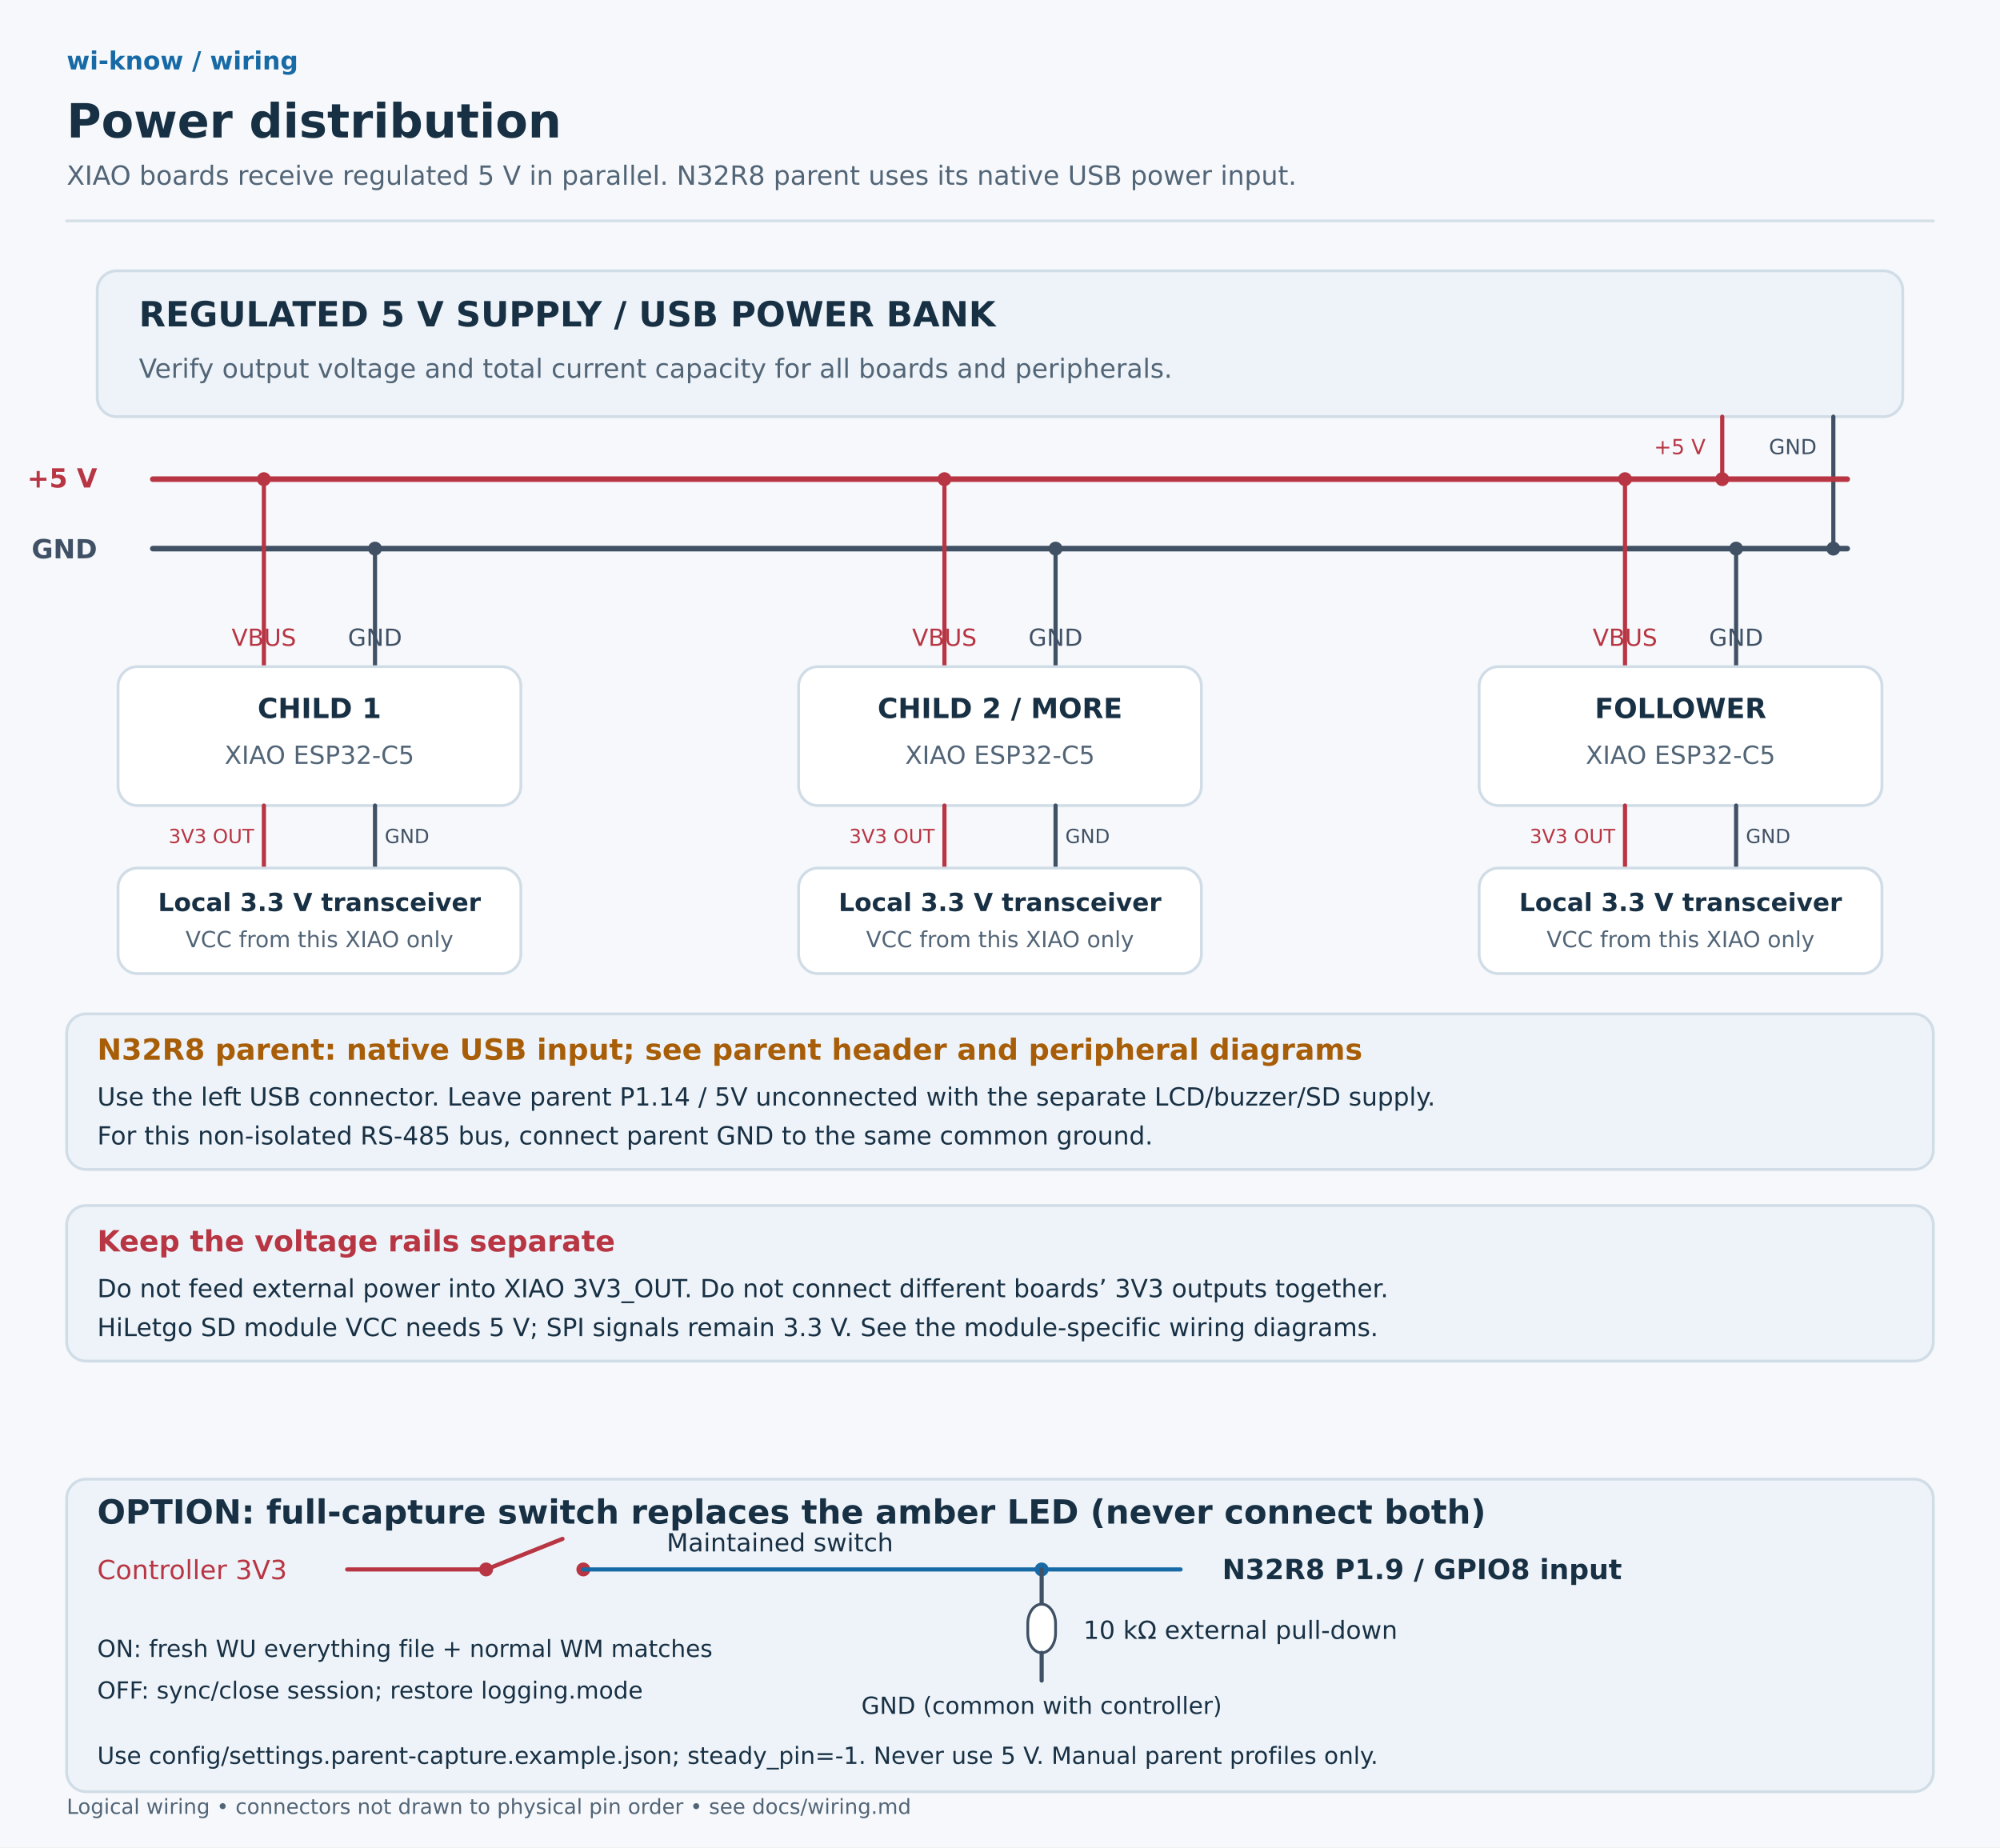
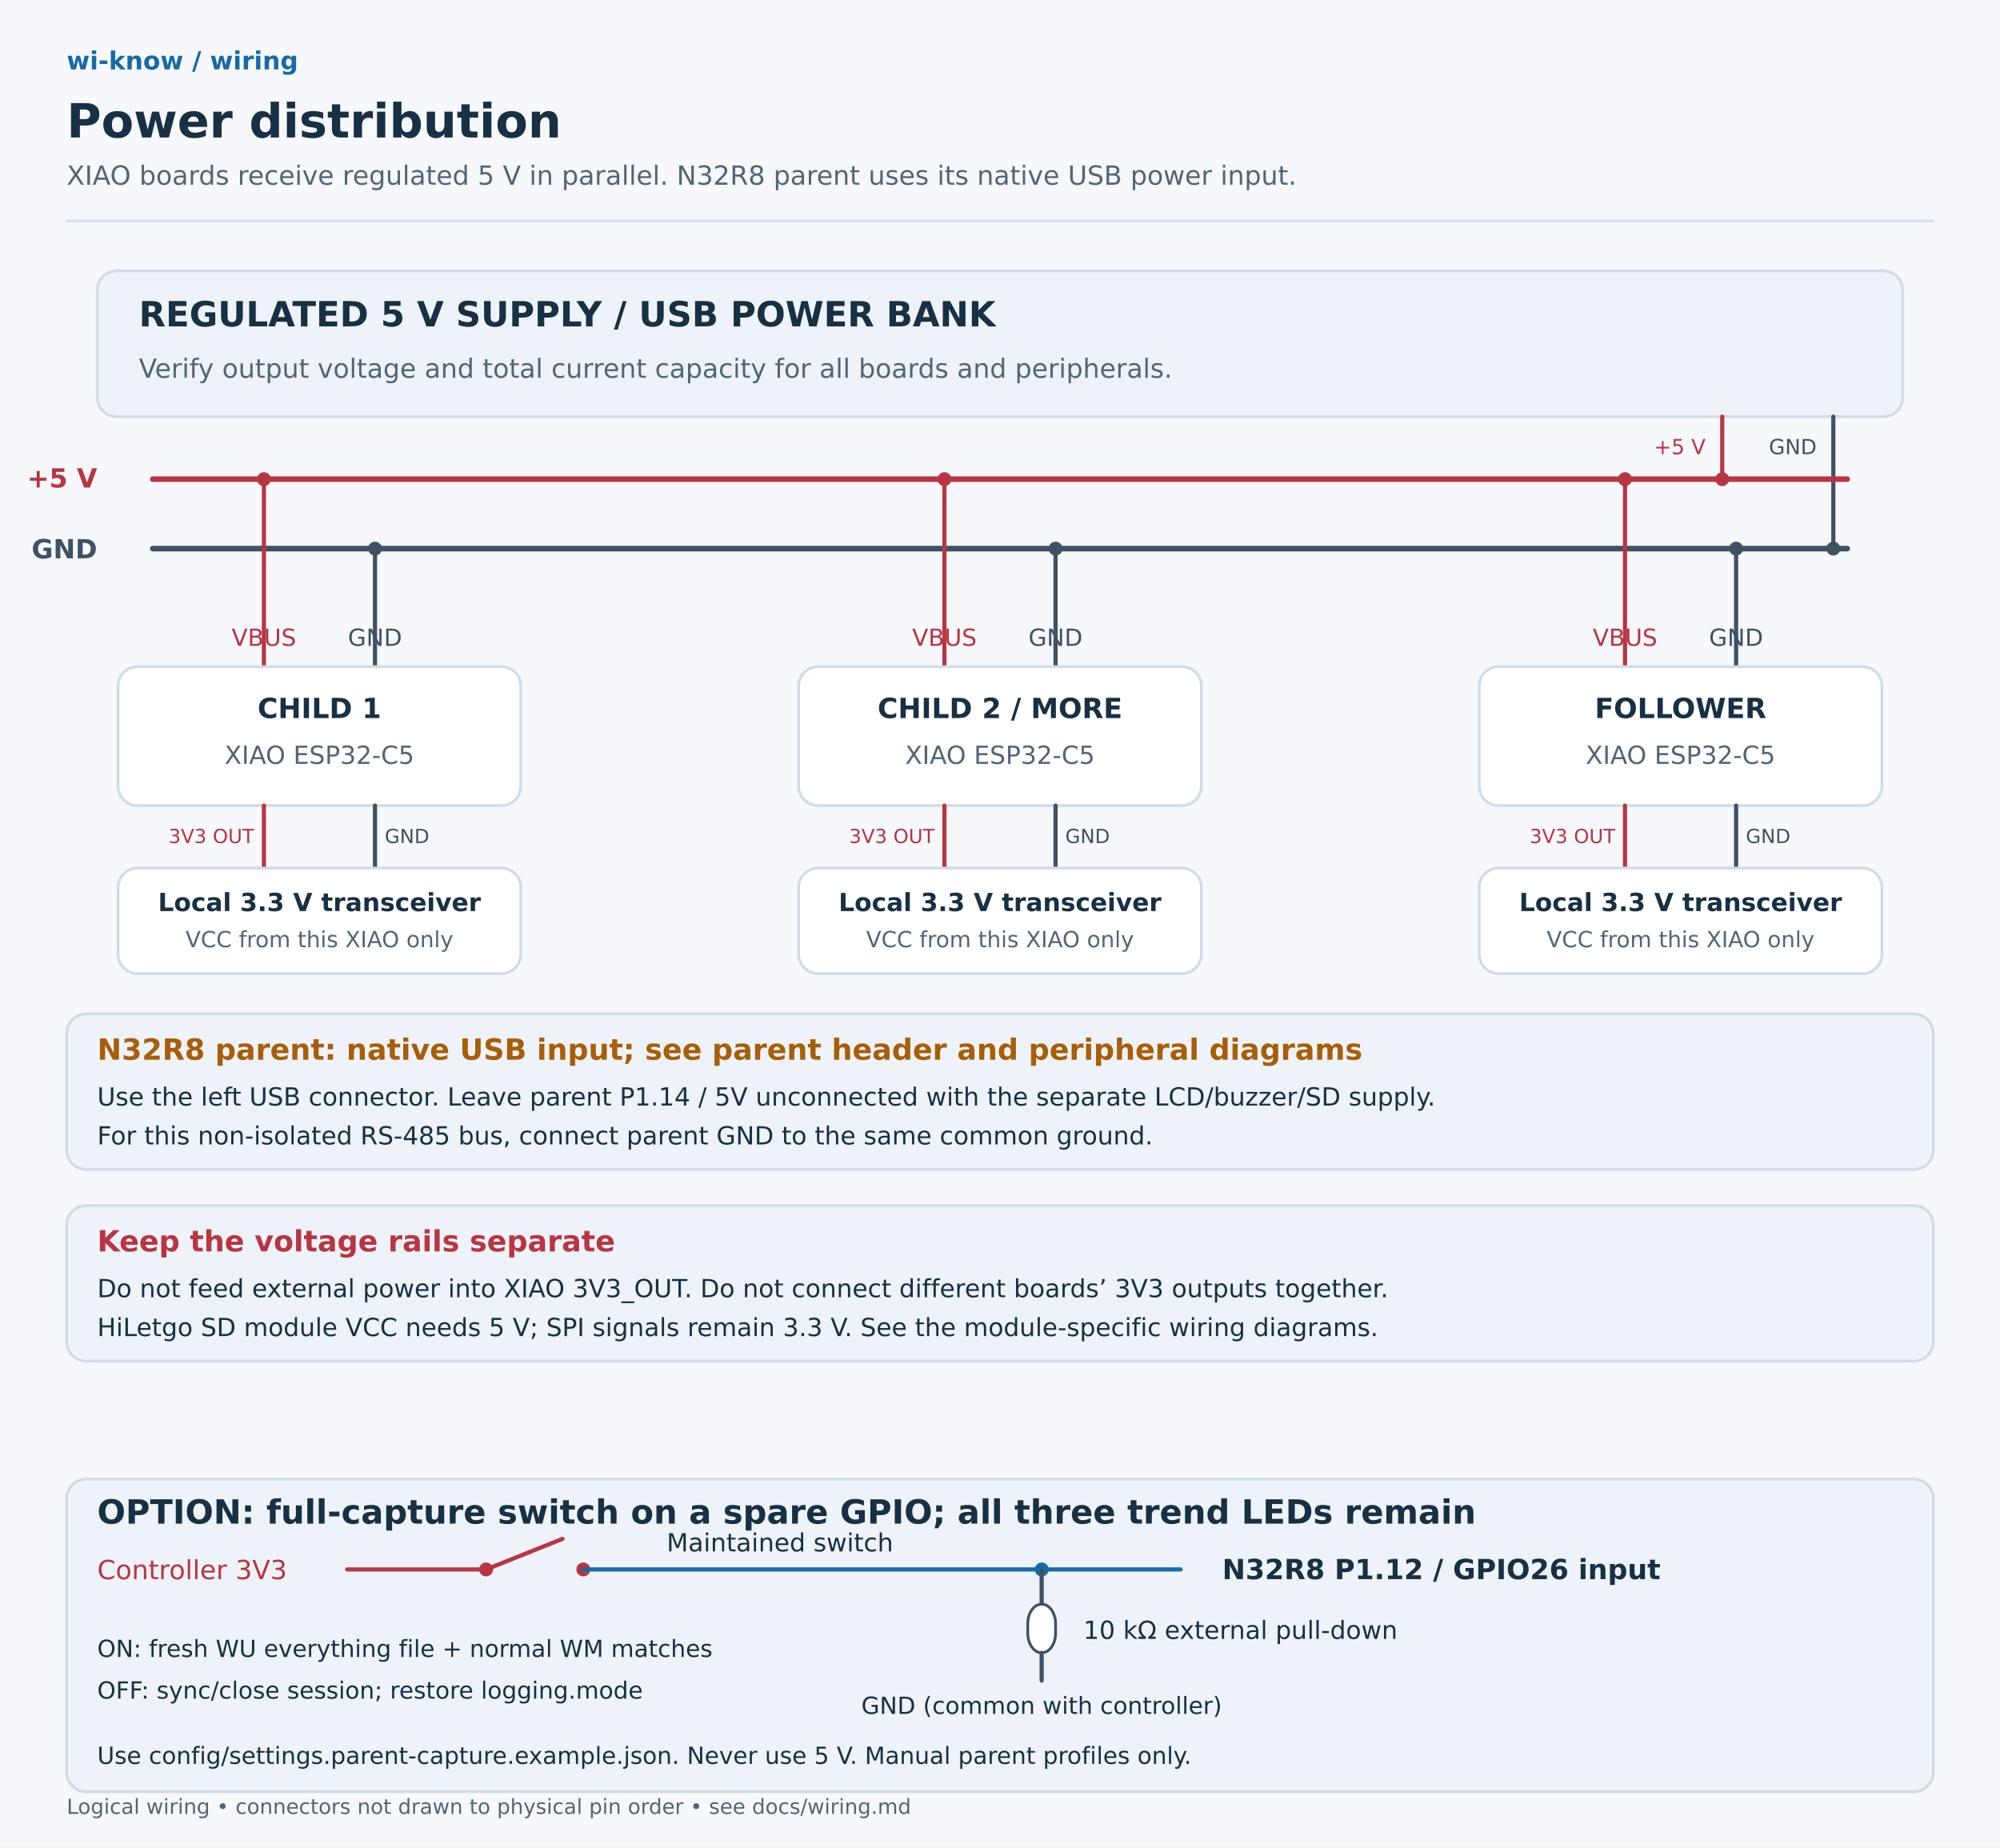
<svg xmlns="http://www.w3.org/2000/svg" width="1440" height="1330" viewBox="0 0 1440 1330" role="img" aria-labelledby="title description">
  <defs>
    <marker id="arrow-blue" markerWidth="8" markerHeight="8" refX="6" refY="3" orient="auto-start-reverse">
      <path d="M0,0 L0,6 L6,3 z" fill="#176aa5" />
    </marker>
  </defs>
  <rect width="1440" height="1330" fill="#f6f8fb" />
  <text x="48" y="50" fill="#176aa5" font-family="DejaVu Sans, Noto Sans, sans-serif" font-size="18" font-weight="700" text-anchor="start">wi-know / wiring</text>
  <text x="48" y="99" fill="#183044" font-family="DejaVu Sans, Noto Sans, sans-serif" font-size="34" font-weight="700" text-anchor="start">Power distribution</text>
  <text x="48" y="133" fill="#526577" font-family="DejaVu Sans, Noto Sans, sans-serif" font-size="19" font-weight="400" text-anchor="start">XIAO boards receive regulated 5 V in parallel. N32R8 parent uses its native USB power input.</text>
  <polyline points="48,159 1392,159" fill="none" stroke="#d5dfe8" stroke-width="2" stroke-linejoin="round" stroke-linecap="round" />
  <rect x="70" y="195" width="1300" height="105" rx="14" fill="#edf3f8" stroke="#d0dce6" stroke-width="2" />
  <text x="100" y="235" fill="#183044" font-family="DejaVu Sans, Noto Sans, sans-serif" font-size="25" font-weight="700" text-anchor="start">REGULATED 5 V SUPPLY / USB POWER BANK</text>
  <text x="100" y="272" fill="#526577" font-family="DejaVu Sans, Noto Sans, sans-serif" font-size="19" font-weight="400" text-anchor="start">Verify output voltage and total current capacity for all boards and peripherals.</text>
  <polyline points="1240,300 1240,345" fill="none" stroke="#b83543" stroke-width="3" stroke-linejoin="round" stroke-linecap="round" />
  <polyline points="1320,300 1320,395" fill="none" stroke="#405165" stroke-width="3" stroke-linejoin="round" stroke-linecap="round" />
  <text x="1228" y="327" fill="#b83543" font-family="DejaVu Sans, Noto Sans, sans-serif" font-size="15" font-weight="400" text-anchor="end">+5 V</text>
  <text x="1308" y="327" fill="#405165" font-family="DejaVu Sans, Noto Sans, sans-serif" font-size="15" font-weight="400" text-anchor="end">GND</text>
  <circle cx="1240" cy="345" r="5" fill="#b83543" />
  <circle cx="1320" cy="395" r="5" fill="#405165" />
  <polyline points="110,345 1330,345" fill="none" stroke="#b83543" stroke-width="4" stroke-linejoin="round" stroke-linecap="round" />
  <polyline points="110,395 1330,395" fill="none" stroke="#405165" stroke-width="4" stroke-linejoin="round" stroke-linecap="round" />
  <text x="70" y="351" fill="#b83543" font-family="DejaVu Sans, Noto Sans, sans-serif" font-size="19" font-weight="700" text-anchor="end">+5 V</text>
  <text x="70" y="402" fill="#405165" font-family="DejaVu Sans, Noto Sans, sans-serif" font-size="19" font-weight="700" text-anchor="end">GND</text>
  <polyline points="190,345 190,480" fill="none" stroke="#b83543" stroke-width="3" stroke-linejoin="round" stroke-linecap="round" />
  <polyline points="270,395 270,480" fill="none" stroke="#405165" stroke-width="3" stroke-linejoin="round" stroke-linecap="round" />
  <circle cx="190" cy="345" r="5" fill="#b83543" />
  <circle cx="270" cy="395" r="5" fill="#405165" />
  <text x="190" y="465" fill="#b83543" font-family="DejaVu Sans, Noto Sans, sans-serif" font-size="17" font-weight="400" text-anchor="middle">VBUS</text>
  <text x="270" y="465" fill="#405165" font-family="DejaVu Sans, Noto Sans, sans-serif" font-size="17" font-weight="400" text-anchor="middle">GND</text>
  <rect x="85" y="480" width="290" height="100" rx="14" fill="white" stroke="#d0dce6" stroke-width="2" />
  <text x="230" y="517" fill="#183044" font-family="DejaVu Sans, Noto Sans, sans-serif" font-size="20" font-weight="700" text-anchor="middle">CHILD 1</text>
  <text x="230" y="550" fill="#526577" font-family="DejaVu Sans, Noto Sans, sans-serif" font-size="18" font-weight="400" text-anchor="middle">XIAO ESP32-C5</text>
  <polyline points="190,580 190,625" fill="none" stroke="#b83543" stroke-width="3" stroke-linejoin="round" stroke-linecap="round" />
  <polyline points="270,580 270,625" fill="none" stroke="#405165" stroke-width="3" stroke-linejoin="round" stroke-linecap="round" />
  <text x="183" y="607" fill="#b83543" font-family="DejaVu Sans, Noto Sans, sans-serif" font-size="14" font-weight="400" text-anchor="end">3V3 OUT</text>
  <text x="277" y="607" fill="#405165" font-family="DejaVu Sans, Noto Sans, sans-serif" font-size="14" font-weight="400" text-anchor="start">GND</text>
  <rect x="85" y="625" width="290" height="76" rx="14" fill="white" stroke="#d0dce6" stroke-width="2" />
  <text x="230" y="656" fill="#183044" font-family="DejaVu Sans, Noto Sans, sans-serif" font-size="18" font-weight="700" text-anchor="middle">Local 3.3 V transceiver</text>
  <text x="230" y="682" fill="#526577" font-family="DejaVu Sans, Noto Sans, sans-serif" font-size="16" font-weight="400" text-anchor="middle">VCC from this XIAO only</text>
  <polyline points="680,345 680,480" fill="none" stroke="#b83543" stroke-width="3" stroke-linejoin="round" stroke-linecap="round" />
  <polyline points="760,395 760,480" fill="none" stroke="#405165" stroke-width="3" stroke-linejoin="round" stroke-linecap="round" />
  <circle cx="680" cy="345" r="5" fill="#b83543" />
  <circle cx="760" cy="395" r="5" fill="#405165" />
  <text x="680" y="465" fill="#b83543" font-family="DejaVu Sans, Noto Sans, sans-serif" font-size="17" font-weight="400" text-anchor="middle">VBUS</text>
  <text x="760" y="465" fill="#405165" font-family="DejaVu Sans, Noto Sans, sans-serif" font-size="17" font-weight="400" text-anchor="middle">GND</text>
  <rect x="575" y="480" width="290" height="100" rx="14" fill="white" stroke="#d0dce6" stroke-width="2" />
  <text x="720" y="517" fill="#183044" font-family="DejaVu Sans, Noto Sans, sans-serif" font-size="20" font-weight="700" text-anchor="middle">CHILD 2 / MORE</text>
  <text x="720" y="550" fill="#526577" font-family="DejaVu Sans, Noto Sans, sans-serif" font-size="18" font-weight="400" text-anchor="middle">XIAO ESP32-C5</text>
  <polyline points="680,580 680,625" fill="none" stroke="#b83543" stroke-width="3" stroke-linejoin="round" stroke-linecap="round" />
  <polyline points="760,580 760,625" fill="none" stroke="#405165" stroke-width="3" stroke-linejoin="round" stroke-linecap="round" />
  <text x="673" y="607" fill="#b83543" font-family="DejaVu Sans, Noto Sans, sans-serif" font-size="14" font-weight="400" text-anchor="end">3V3 OUT</text>
  <text x="767" y="607" fill="#405165" font-family="DejaVu Sans, Noto Sans, sans-serif" font-size="14" font-weight="400" text-anchor="start">GND</text>
  <rect x="575" y="625" width="290" height="76" rx="14" fill="white" stroke="#d0dce6" stroke-width="2" />
  <text x="720" y="656" fill="#183044" font-family="DejaVu Sans, Noto Sans, sans-serif" font-size="18" font-weight="700" text-anchor="middle">Local 3.3 V transceiver</text>
  <text x="720" y="682" fill="#526577" font-family="DejaVu Sans, Noto Sans, sans-serif" font-size="16" font-weight="400" text-anchor="middle">VCC from this XIAO only</text>
  <polyline points="1170,345 1170,480" fill="none" stroke="#b83543" stroke-width="3" stroke-linejoin="round" stroke-linecap="round" />
  <polyline points="1250,395 1250,480" fill="none" stroke="#405165" stroke-width="3" stroke-linejoin="round" stroke-linecap="round" />
  <circle cx="1170" cy="345" r="5" fill="#b83543" />
  <circle cx="1250" cy="395" r="5" fill="#405165" />
  <text x="1170" y="465" fill="#b83543" font-family="DejaVu Sans, Noto Sans, sans-serif" font-size="17" font-weight="400" text-anchor="middle">VBUS</text>
  <text x="1250" y="465" fill="#405165" font-family="DejaVu Sans, Noto Sans, sans-serif" font-size="17" font-weight="400" text-anchor="middle">GND</text>
  <rect x="1065" y="480" width="290" height="100" rx="14" fill="white" stroke="#d0dce6" stroke-width="2" />
  <text x="1210" y="517" fill="#183044" font-family="DejaVu Sans, Noto Sans, sans-serif" font-size="20" font-weight="700" text-anchor="middle">FOLLOWER</text>
  <text x="1210" y="550" fill="#526577" font-family="DejaVu Sans, Noto Sans, sans-serif" font-size="18" font-weight="400" text-anchor="middle">XIAO ESP32-C5</text>
  <polyline points="1170,580 1170,625" fill="none" stroke="#b83543" stroke-width="3" stroke-linejoin="round" stroke-linecap="round" />
  <polyline points="1250,580 1250,625" fill="none" stroke="#405165" stroke-width="3" stroke-linejoin="round" stroke-linecap="round" />
  <text x="1163" y="607" fill="#b83543" font-family="DejaVu Sans, Noto Sans, sans-serif" font-size="14" font-weight="400" text-anchor="end">3V3 OUT</text>
  <text x="1257" y="607" fill="#405165" font-family="DejaVu Sans, Noto Sans, sans-serif" font-size="14" font-weight="400" text-anchor="start">GND</text>
  <rect x="1065" y="625" width="290" height="76" rx="14" fill="white" stroke="#d0dce6" stroke-width="2" />
  <text x="1210" y="656" fill="#183044" font-family="DejaVu Sans, Noto Sans, sans-serif" font-size="18" font-weight="700" text-anchor="middle">Local 3.3 V transceiver</text>
  <text x="1210" y="682" fill="#526577" font-family="DejaVu Sans, Noto Sans, sans-serif" font-size="16" font-weight="400" text-anchor="middle">VCC from this XIAO only</text>
  <rect x="48" y="730" width="1344" height="112" rx="14" fill="#edf3f8" stroke="#d0dce6" stroke-width="2" />
  <text x="70" y="763" fill="#a85e08" font-family="DejaVu Sans, Noto Sans, sans-serif" font-size="21" font-weight="700" text-anchor="start">N32R8 parent: native USB input; see parent header and peripheral diagrams</text>
  <text x="70" y="796" fill="#183044" font-family="DejaVu Sans, Noto Sans, sans-serif" font-size="18" font-weight="400" text-anchor="start">Use the left USB connector. Leave parent P1.14 / 5V unconnected with the separate LCD/buzzer/SD supply.</text>
  <text x="70" y="824" fill="#183044" font-family="DejaVu Sans, Noto Sans, sans-serif" font-size="18" font-weight="400" text-anchor="start">For this non-isolated RS-485 bus, connect parent GND to the same common ground.</text>
  <rect x="48" y="868" width="1344" height="112" rx="14" fill="#edf3f8" stroke="#d0dce6" stroke-width="2" />
  <text x="70" y="901" fill="#b83543" font-family="DejaVu Sans, Noto Sans, sans-serif" font-size="21" font-weight="700" text-anchor="start">Keep the voltage rails separate</text>
  <text x="70" y="934" fill="#183044" font-family="DejaVu Sans, Noto Sans, sans-serif" font-size="18" font-weight="400" text-anchor="start">Do not feed external power into XIAO 3V3_OUT. Do not connect different boards’ 3V3 outputs together.</text>
  <text x="70" y="962" fill="#183044" font-family="DejaVu Sans, Noto Sans, sans-serif" font-size="18" font-weight="400" text-anchor="start">HiLetgo SD module VCC needs 5 V; SPI signals remain 3.3 V. See the module-specific wiring diagrams.</text>
  <rect x="48" y="1065" width="1344" height="225" rx="14" fill="#edf3f8" stroke="#d0dce6" stroke-width="2" />
-   <text x="70" y="1097" fill="#183044" font-family="DejaVu Sans, Noto Sans, sans-serif" font-size="24" font-weight="700" text-anchor="start">OPTION: full-capture switch replaces the amber LED (never connect both)</text>
+   <text x="70" y="1097" fill="#183044" font-family="DejaVu Sans, Noto Sans, sans-serif" font-size="24" font-weight="700" text-anchor="start">OPTION: full-capture switch on a spare GPIO; all three trend LEDs remain</text>
  <text x="70" y="1137" fill="#b83543" font-family="DejaVu Sans, Noto Sans, sans-serif" font-size="19" font-weight="400" text-anchor="start">Controller 3V3</text>
  <polyline points="250,1130 350,1130" fill="none" stroke="#b83543" stroke-width="3" stroke-linejoin="round" stroke-linecap="round" />
  <circle cx="350" cy="1130" r="5" fill="#b83543" />
  <polyline points="350,1130 405,1108" fill="none" stroke="#b83543" stroke-width="3" stroke-linejoin="round" stroke-linecap="round" />
  <circle cx="420" cy="1130" r="5" fill="#b83543" />
  <polyline points="420,1130 850,1130" fill="none" stroke="#176aa5" stroke-width="3" stroke-linejoin="round" stroke-linecap="round" />
  <text x="480" y="1117" fill="#183044" font-family="DejaVu Sans, Noto Sans, sans-serif" font-size="18" font-weight="400" text-anchor="start">Maintained switch</text>
-   <text x="880" y="1137" fill="#183044" font-family="DejaVu Sans, Noto Sans, sans-serif" font-size="20" font-weight="700" text-anchor="start">N32R8 P1.9 / GPIO8 input</text>
+   <text x="880" y="1137" fill="#183044" font-family="DejaVu Sans, Noto Sans, sans-serif" font-size="20" font-weight="700" text-anchor="start">N32R8 P1.12 / GPIO26 input</text>
  <circle cx="750" cy="1130" r="5" fill="#176aa5" />
  <polyline points="750,1130 750,1155" fill="none" stroke="#405165" stroke-width="3" stroke-linejoin="round" stroke-linecap="round" />
  <rect x="740" y="1155" width="20" height="35" rx="14" fill="white" stroke="#405165" stroke-width="2" />
  <polyline points="750,1190 750,1210" fill="none" stroke="#405165" stroke-width="3" stroke-linejoin="round" stroke-linecap="round" />
  <text x="780" y="1180" fill="#183044" font-family="DejaVu Sans, Noto Sans, sans-serif" font-size="18" font-weight="400" text-anchor="start">10 kΩ external pull-down</text>
  <text x="750" y="1234" fill="#183044" font-family="DejaVu Sans, Noto Sans, sans-serif" font-size="17" font-weight="400" text-anchor="middle">GND (common with controller)</text>
  <text x="70" y="1193" fill="#183044" font-family="DejaVu Sans, Noto Sans, sans-serif" font-size="17" font-weight="400" text-anchor="start">ON: fresh WU everything file + normal WM matches</text>
  <text x="70" y="1223" fill="#183044" font-family="DejaVu Sans, Noto Sans, sans-serif" font-size="17" font-weight="400" text-anchor="start">OFF: sync/close session; restore logging.mode</text>
-   <text x="70" y="1270" fill="#183044" font-family="DejaVu Sans, Noto Sans, sans-serif" font-size="17" font-weight="400" text-anchor="start">Use config/settings.parent-capture.example.json; steady_pin=-1. Never use 5 V. Manual parent profiles only.</text>
+   <text x="70" y="1270" fill="#183044" font-family="DejaVu Sans, Noto Sans, sans-serif" font-size="17" font-weight="400" text-anchor="start">Use config/settings.parent-capture.example.json. Never use 5 V. Manual parent profiles only.</text>
  <text x="48" y="1306" fill="#526577" font-family="DejaVu Sans, Noto Sans, sans-serif" font-size="15" font-weight="400" text-anchor="start">Logical wiring • connectors not drawn to physical pin order • see docs/wiring.md</text>
</svg>
